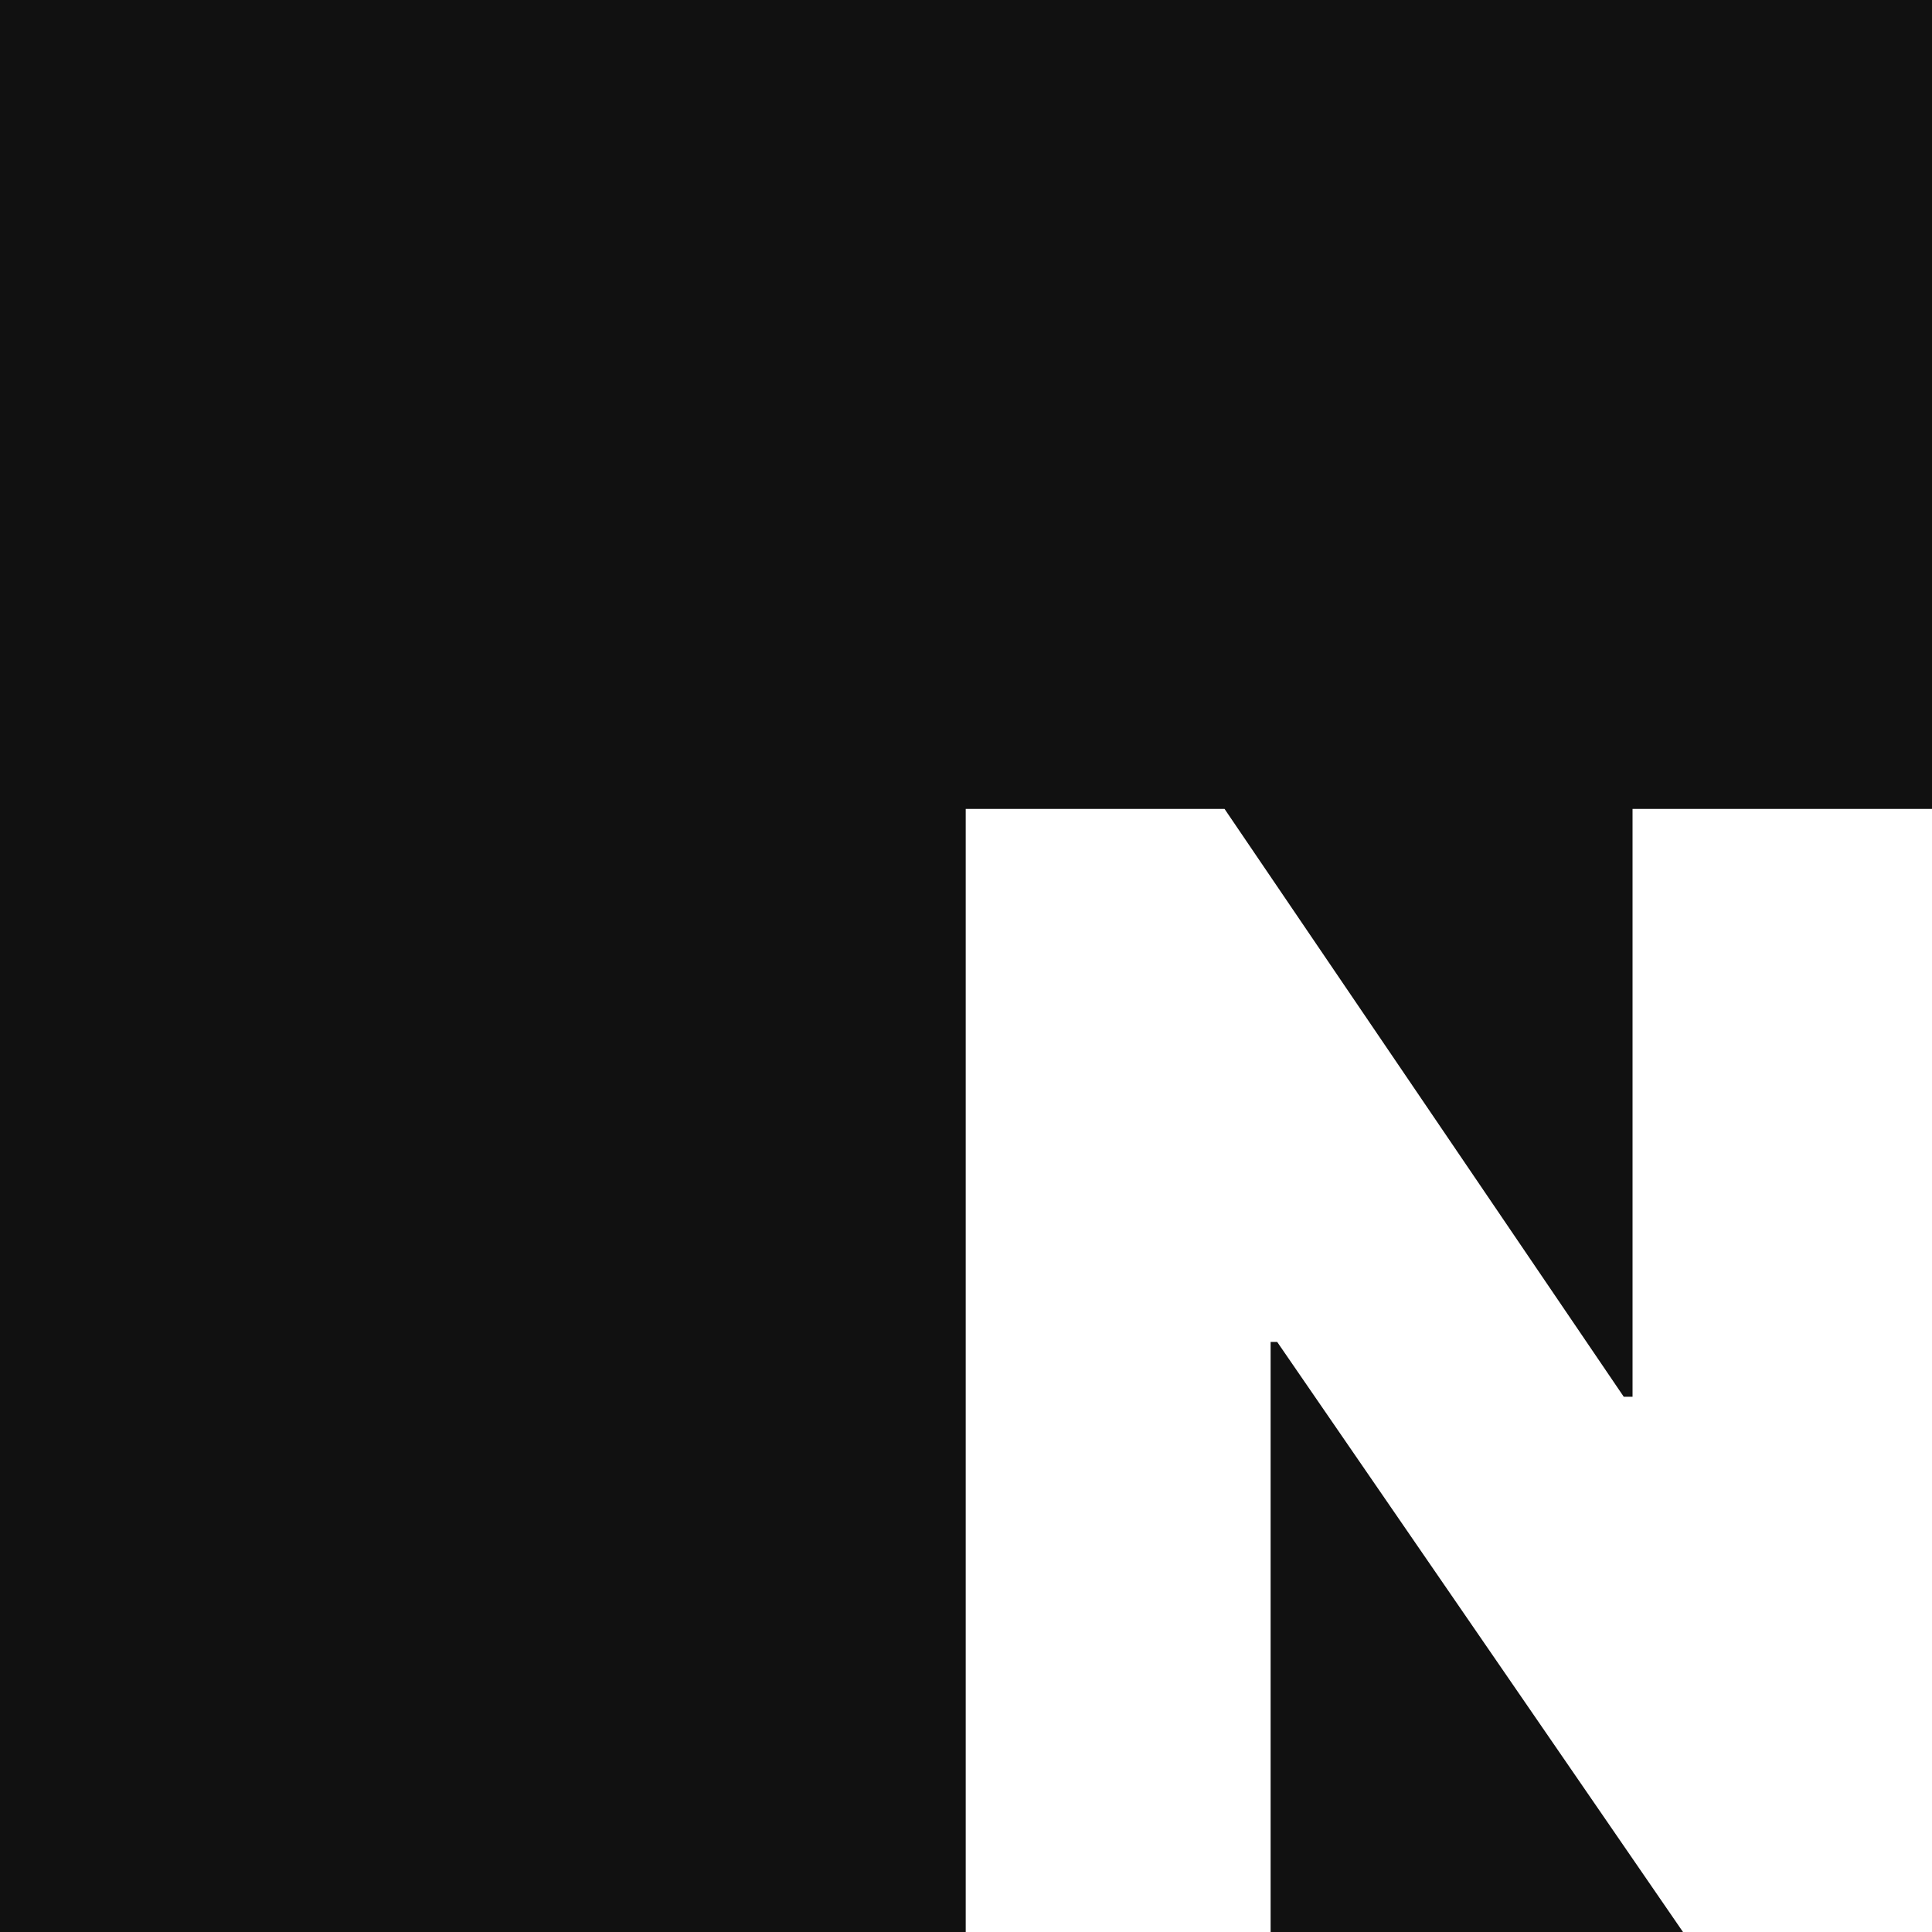
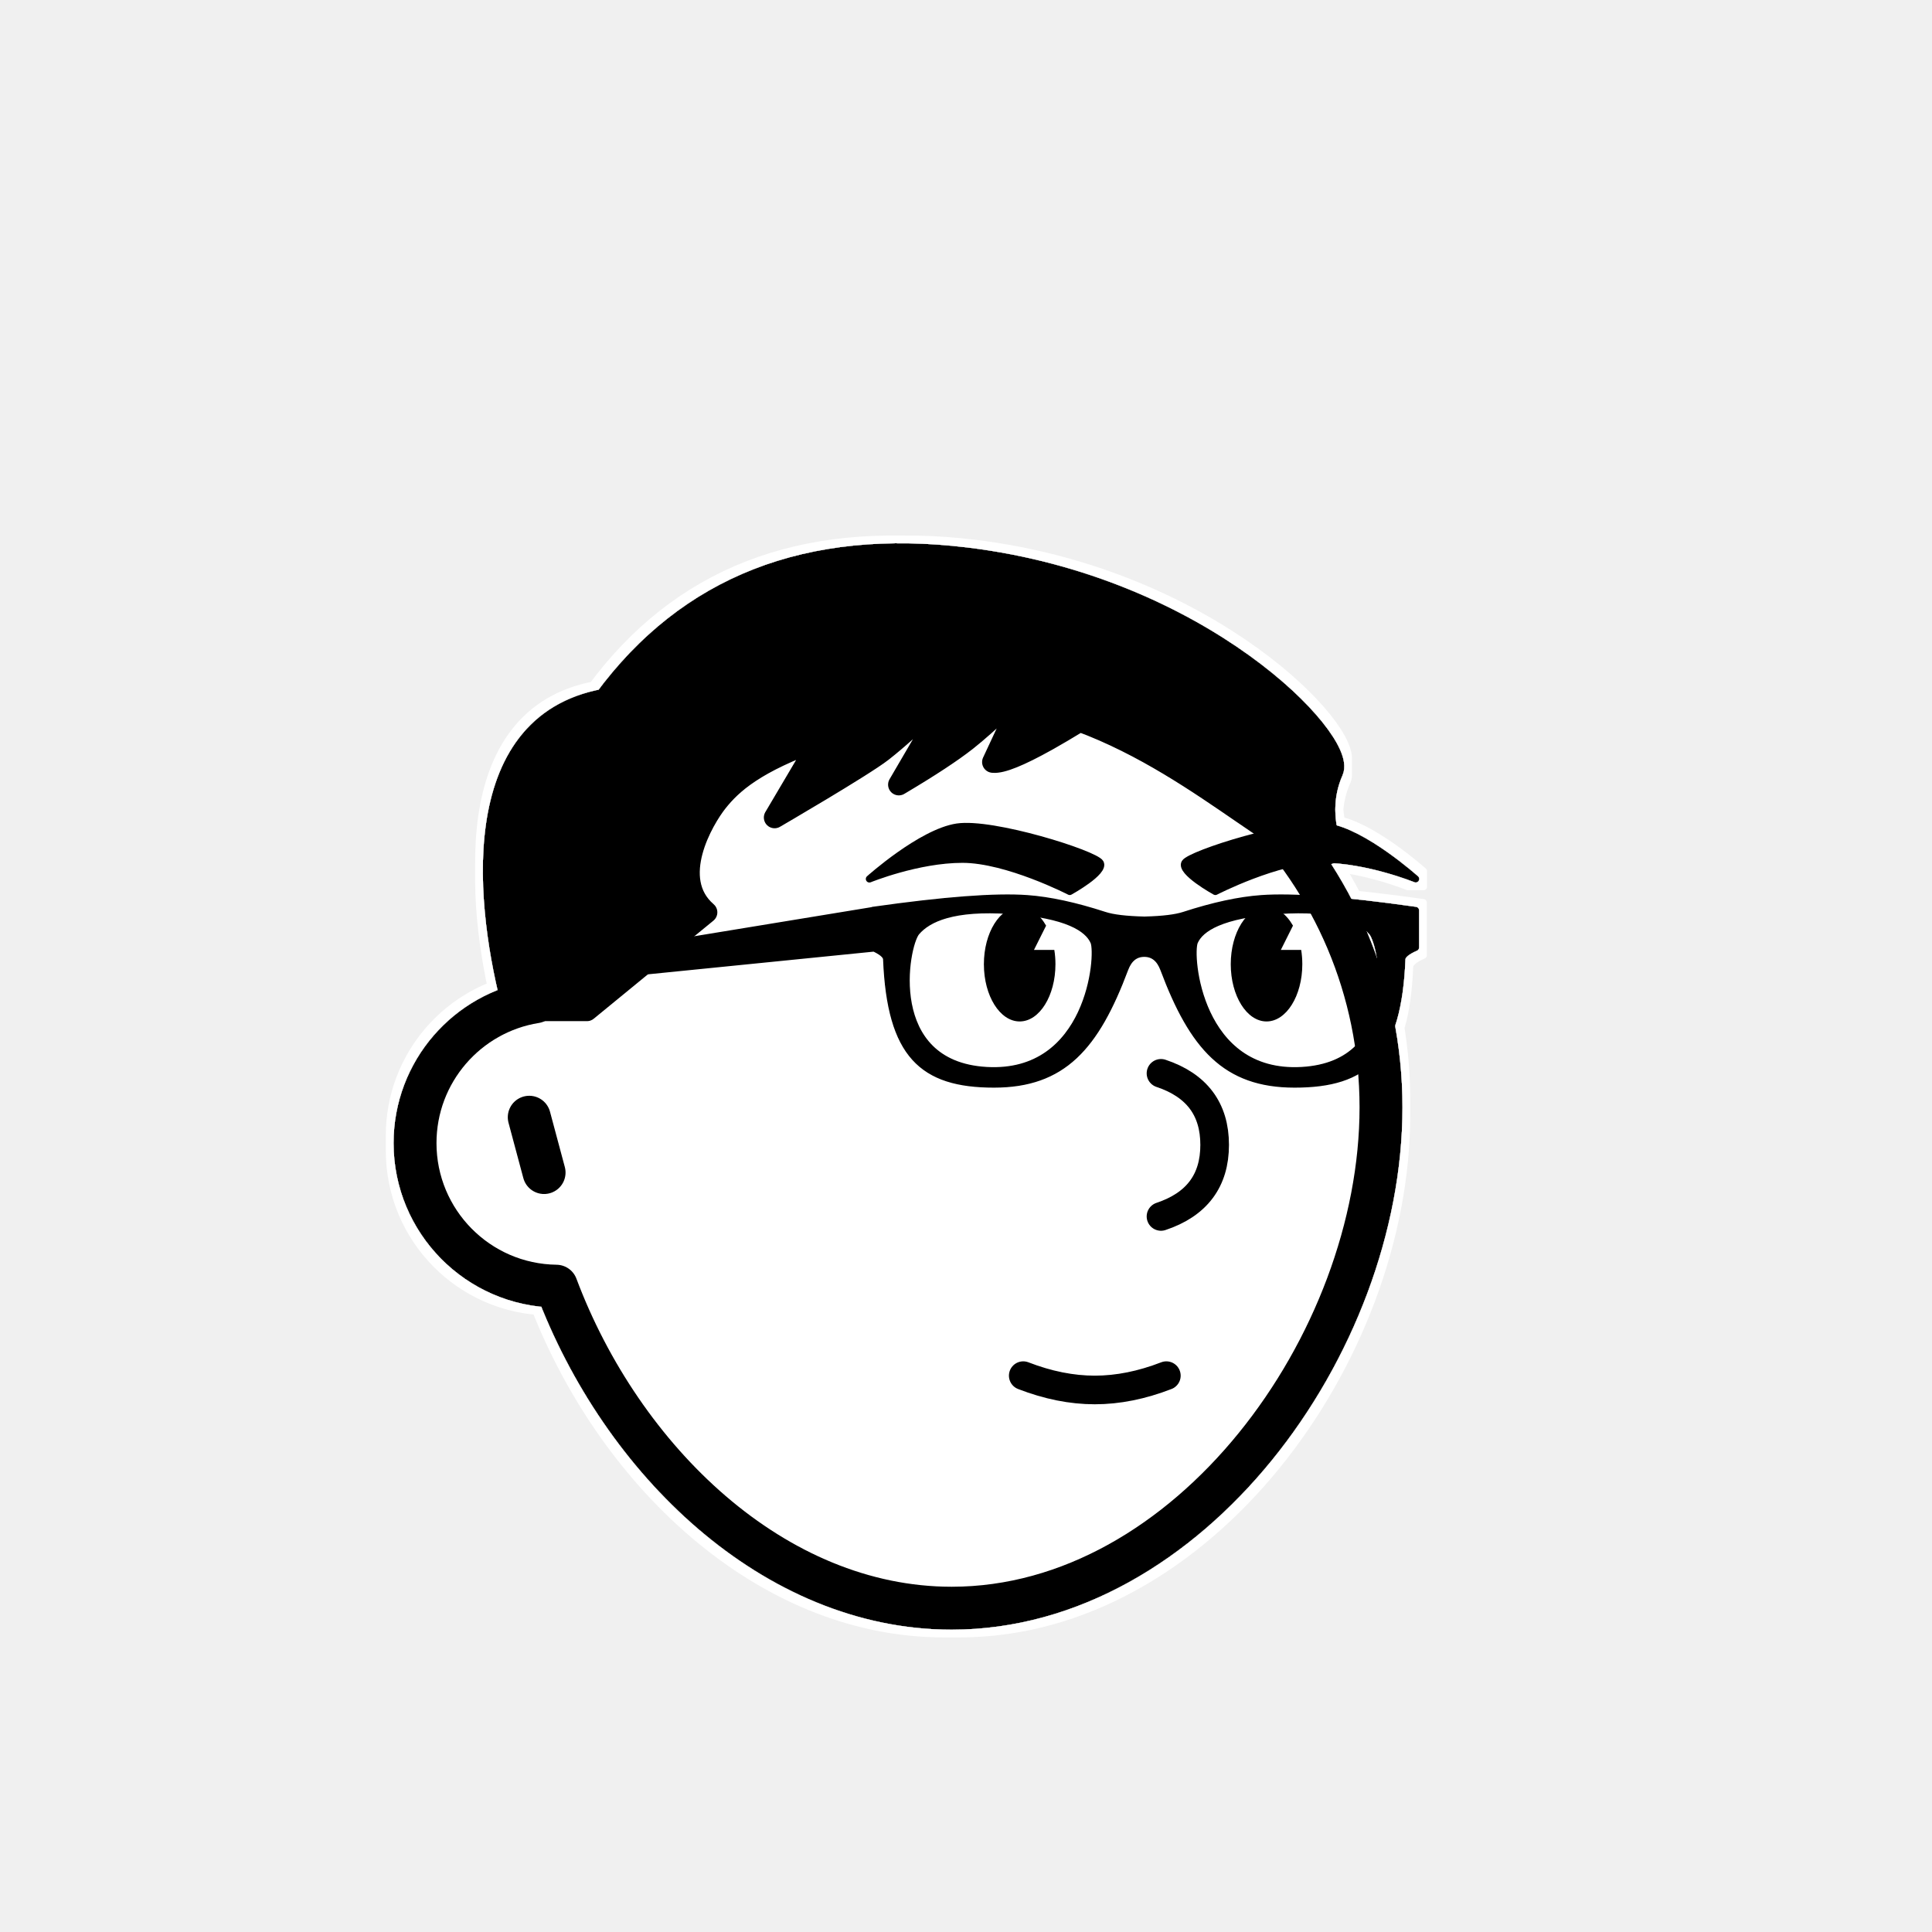
- <svg xmlns="http://www.w3.org/2000/svg" width="200" height="200" viewBox="0 0 200 200" fill="none">
-   <g clip-path="url(#clip0)">
-     <rect width="200" height="200" fill="#111111" />
-     <path d="M200.563 83.739H169V144.594H168.092L126.765 83.739H99.971V200H131.534V138.918H132.215L174.223 200H200.563V83.739Z" fill="white" />
+ <svg xmlns="http://www.w3.org/2000/svg" viewBox="0 0 1080 1080" fill="none">
+   <defs>
+     <filter id="filter" x="-20%" y="-20%" width="140%" height="140%" filterUnits="objectBoundingBox" primitiveUnits="userSpaceOnUse" color-interpolation-filters="linearRGB">
+       <feMorphology operator="dilate" radius="20 20" in="SourceAlpha" result="morphology" />
+       <feFlood flood-color="#ffffff" flood-opacity="1" result="flood" />
+       <feComposite in="flood" in2="morphology" operator="in" result="composite" />
+       <feMerge result="merge">
+         <feMergeNode in="composite" result="mergeNode" />
+         <feMergeNode in="SourceGraphic" result="mergeNode1" />
+       </feMerge>
+     </filter>
+   </defs>
+   <g id="notion-avatar" filter="url(#filter)">
+     <g id="notion-avatar-face" fill="#ffffff">
+       <g id="Face/-2" stroke="none" stroke-width="1" fill-rule="evenodd" stroke-linecap="round" stroke-linejoin="round">
+         <path d="M532,379 C664.548,379 772,486.452 772,619 C772,751.548 664.548,899 532,899 C432.699,899 347.484,816.243 310.982,718.993 C267.269,718.449 232,682.843 232,639 C232,599.135 261.159,566.08 299.312,560.001 C325.599,455.979 419.81,379 532,379 Z M295.859,624.545 L304.141,655.455" id="Path" stroke="#000000" stroke-width="24" />
+       </g>
+     </g>
+     <g id="notion-avatar-nose">
+       <g id="Nose/-7" stroke="none" stroke-width="1" fill="none" fill-rule="evenodd" stroke-linecap="round" stroke-linejoin="round">
+         <path d="M649,600 C669,606.667 679,620 679,640 C679,660 669,673.333 649,680" id="Path" stroke="#000000" stroke-width="16" />
+       </g>
+     </g>
+     <g id="notion-avatar-mouth">
+       <g id="Mouth/-2" stroke="none" stroke-width="1" fill="none" fill-rule="evenodd" stroke-linecap="round" stroke-linejoin="round">
+         <path d="M572,769 C585.776,774.333 599.109,777 612,777 C624.891,777 638.224,774.333 652,769" id="Path" stroke="#000000" stroke-width="16" />
+       </g>
+     </g>
+     <g id="notion-avatar-eyes">
+       <g id="Eyes/-9" stroke="none" stroke-width="1" fill="none" fill-rule="evenodd">
+         <path d="M570,507 C575.855,507 581.122,511.025 584.78,517.44 L578,531 L589.37,531 C589.781,533.557 590,536.238 590,539 C590,556.673 581.046,571 570,571 C558.954,571 550,556.673 550,539 C550,521.327 558.954,507 570,507 Z M708,507 C713.855,507 719.122,511.025 722.78,517.44 L716,531 L727.37,531 C727.781,533.557 728,536.238 728,539 C728,556.673 719.046,571 708,571 C696.954,571 688,556.673 688,539 C688,521.327 696.954,507 708,507 Z" id="Combined-Shape" fill="#000000" />
+       </g>
+     </g>
+     <g id="notion-avatar-eyebrows">
+       <g id="Eyebrows/ 13">
+         <g id="Group">
+           <path id="Path" fill-rule="evenodd" clip-rule="evenodd" d="M662.391 482.335C665.391 477.335 722.391 459.335 742.391 462.335C762.391 465.335 791.391 491.335 791.391 491.335C791.391 491.335 764.391 480.335 739.391 480.335C714.391 480.335 679.391 498.335 679.391 498.335C679.391 498.335 659.391 487.335 662.391 482.335Z" fill="black" stroke="black" stroke-width="4" stroke-linecap="round" stroke-linejoin="round" />
+           <path id="Path_2" fill-rule="evenodd" clip-rule="evenodd" d="M615 482.335C612 477.335 555 459.335 535 462.335C515 465.335 486 491.335 486 491.335C486 491.335 513 480.335 538 480.335C563 480.335 598 498.335 598 498.335C598 498.335 618 487.335 615 482.335Z" fill="black" stroke="black" stroke-width="4" stroke-linecap="round" stroke-linejoin="round" />
+         </g>
+       </g>
+     </g>
+     <g id="notion-avatar-glasses">
+       <g id="Glasses/-2" stroke="none" stroke-width="1" fill="none" fill-rule="evenodd" stroke-linecap="round" stroke-linejoin="round">
+         <path d="M574.19,502.354 C586.612,503.248 601.019,506.362 617.409,511.697 C622.107,513.227 629.521,514.112 639.65,514.355 L640.337,514.338 C650.115,514.072 657.3,513.192 661.892,511.697 C678.282,506.362 692.689,503.248 705.111,502.354 C722.696,501.089 751.031,503.215 790.113,508.732 L791.301,508.9 L791.301,529.629 C786.298,531.828 783.752,534.01 783.664,536.175 C781.482,589.635 763.64,606 723.658,606 C685.152,606 666.86,585.096 650.561,541.63 C648.424,535.933 644.893,533.025 639.967,532.906 L639.65,532.902 C634.559,532.902 630.922,535.812 628.74,541.63 C612.441,585.096 594.149,606 555.643,606 C515.661,606 497.819,589.635 495.637,536.175 C495.549,534.01 493.003,531.829 488.001,529.63 L488,530 L289,550 L293,541 L487.999,509 L488,508.9 C527.697,503.258 556.427,501.076 574.19,502.354 Z M564.612,508.971 C532.972,506.789 518.789,513.336 512.243,520.973 C505.697,528.61 493.696,595.161 551.519,598.434 C609.343,601.707 614.798,534.065 611.525,526.428 C608.252,518.791 596.251,511.154 564.612,508.971 Z M714.581,508.971 C682.942,511.154 670.941,518.791 667.667,526.428 C664.394,534.065 669.85,601.707 727.673,598.434 C785.497,595.161 773.496,528.61 766.949,520.973 C760.403,513.336 746.22,506.789 714.581,508.971 Z" id="Combined-Shape" stroke="#000000" stroke-width="4" fill="#000000" />
+       </g>
+     </g>
+     <g id="notion-avatar-hair">
+       <g id="Hairstyle/ 36">
+         <path id="Path" fill-rule="evenodd" clip-rule="evenodd" d="M539.999 312C671.999 328 752.424 414.219 744.999 431C738.933 444.707 738.933 459.707 744.999 476C727.499 489.392 675.365 429.548 603.549 403.064L601.751 404.165C596.113 407.606 591.005 410.616 586.427 413.198L584.999 414C569.805 422.476 559.864 426.483 555.177 426.02L554.999 426L570.037 393.773C568 393.401 565.95 393.064 563.888 392.762L562.609 393.979C553.521 402.603 546.117 409.172 540.395 413.688L539.999 414C531.811 420.414 519.58 428.452 503.307 438.112L502.447 438.622L530.202 391.102C528.426 391.14 526.674 391.188 524.945 391.246L523.493 392.663C511.479 404.358 501.473 413.346 493.476 419.626L492.999 420C482.336 428.313 432.999 457 432.999 457L458.999 413C421.999 426 408.999 438 400.999 448C392.999 458 373.393 491.363 394.999 510L328.116 564.825H287.145C271.779 507.747 259.999 405 337.999 391C384.666 327.666 451.999 301.333 539.999 312Z" fill="black" stroke="black" stroke-width="12" stroke-linecap="round" stroke-linejoin="round" />
+       </g>
+     </g>
+     <g id="notion-avatar-accessories">
+       <g id="Accessories/-0" stroke="none" stroke-width="1" fill="none" fill-rule="evenodd" />
+     </g>
+     <g id="notion-avatar-details">
+       <g id="Details/-0" stroke="none" stroke-width="1" fill="none" fill-rule="evenodd" />
+     </g>
+     <g id="notion-avatar-beard">
+       <g id="Beard/-0" stroke="none" stroke-width="1" fill="none" fill-rule="evenodd" />
+     </g>
  </g>
-   <defs>
-     <clipPath id="clip0">
-       <rect width="200" height="200" fill="white" />
-     </clipPath>
-   </defs>
</svg>
